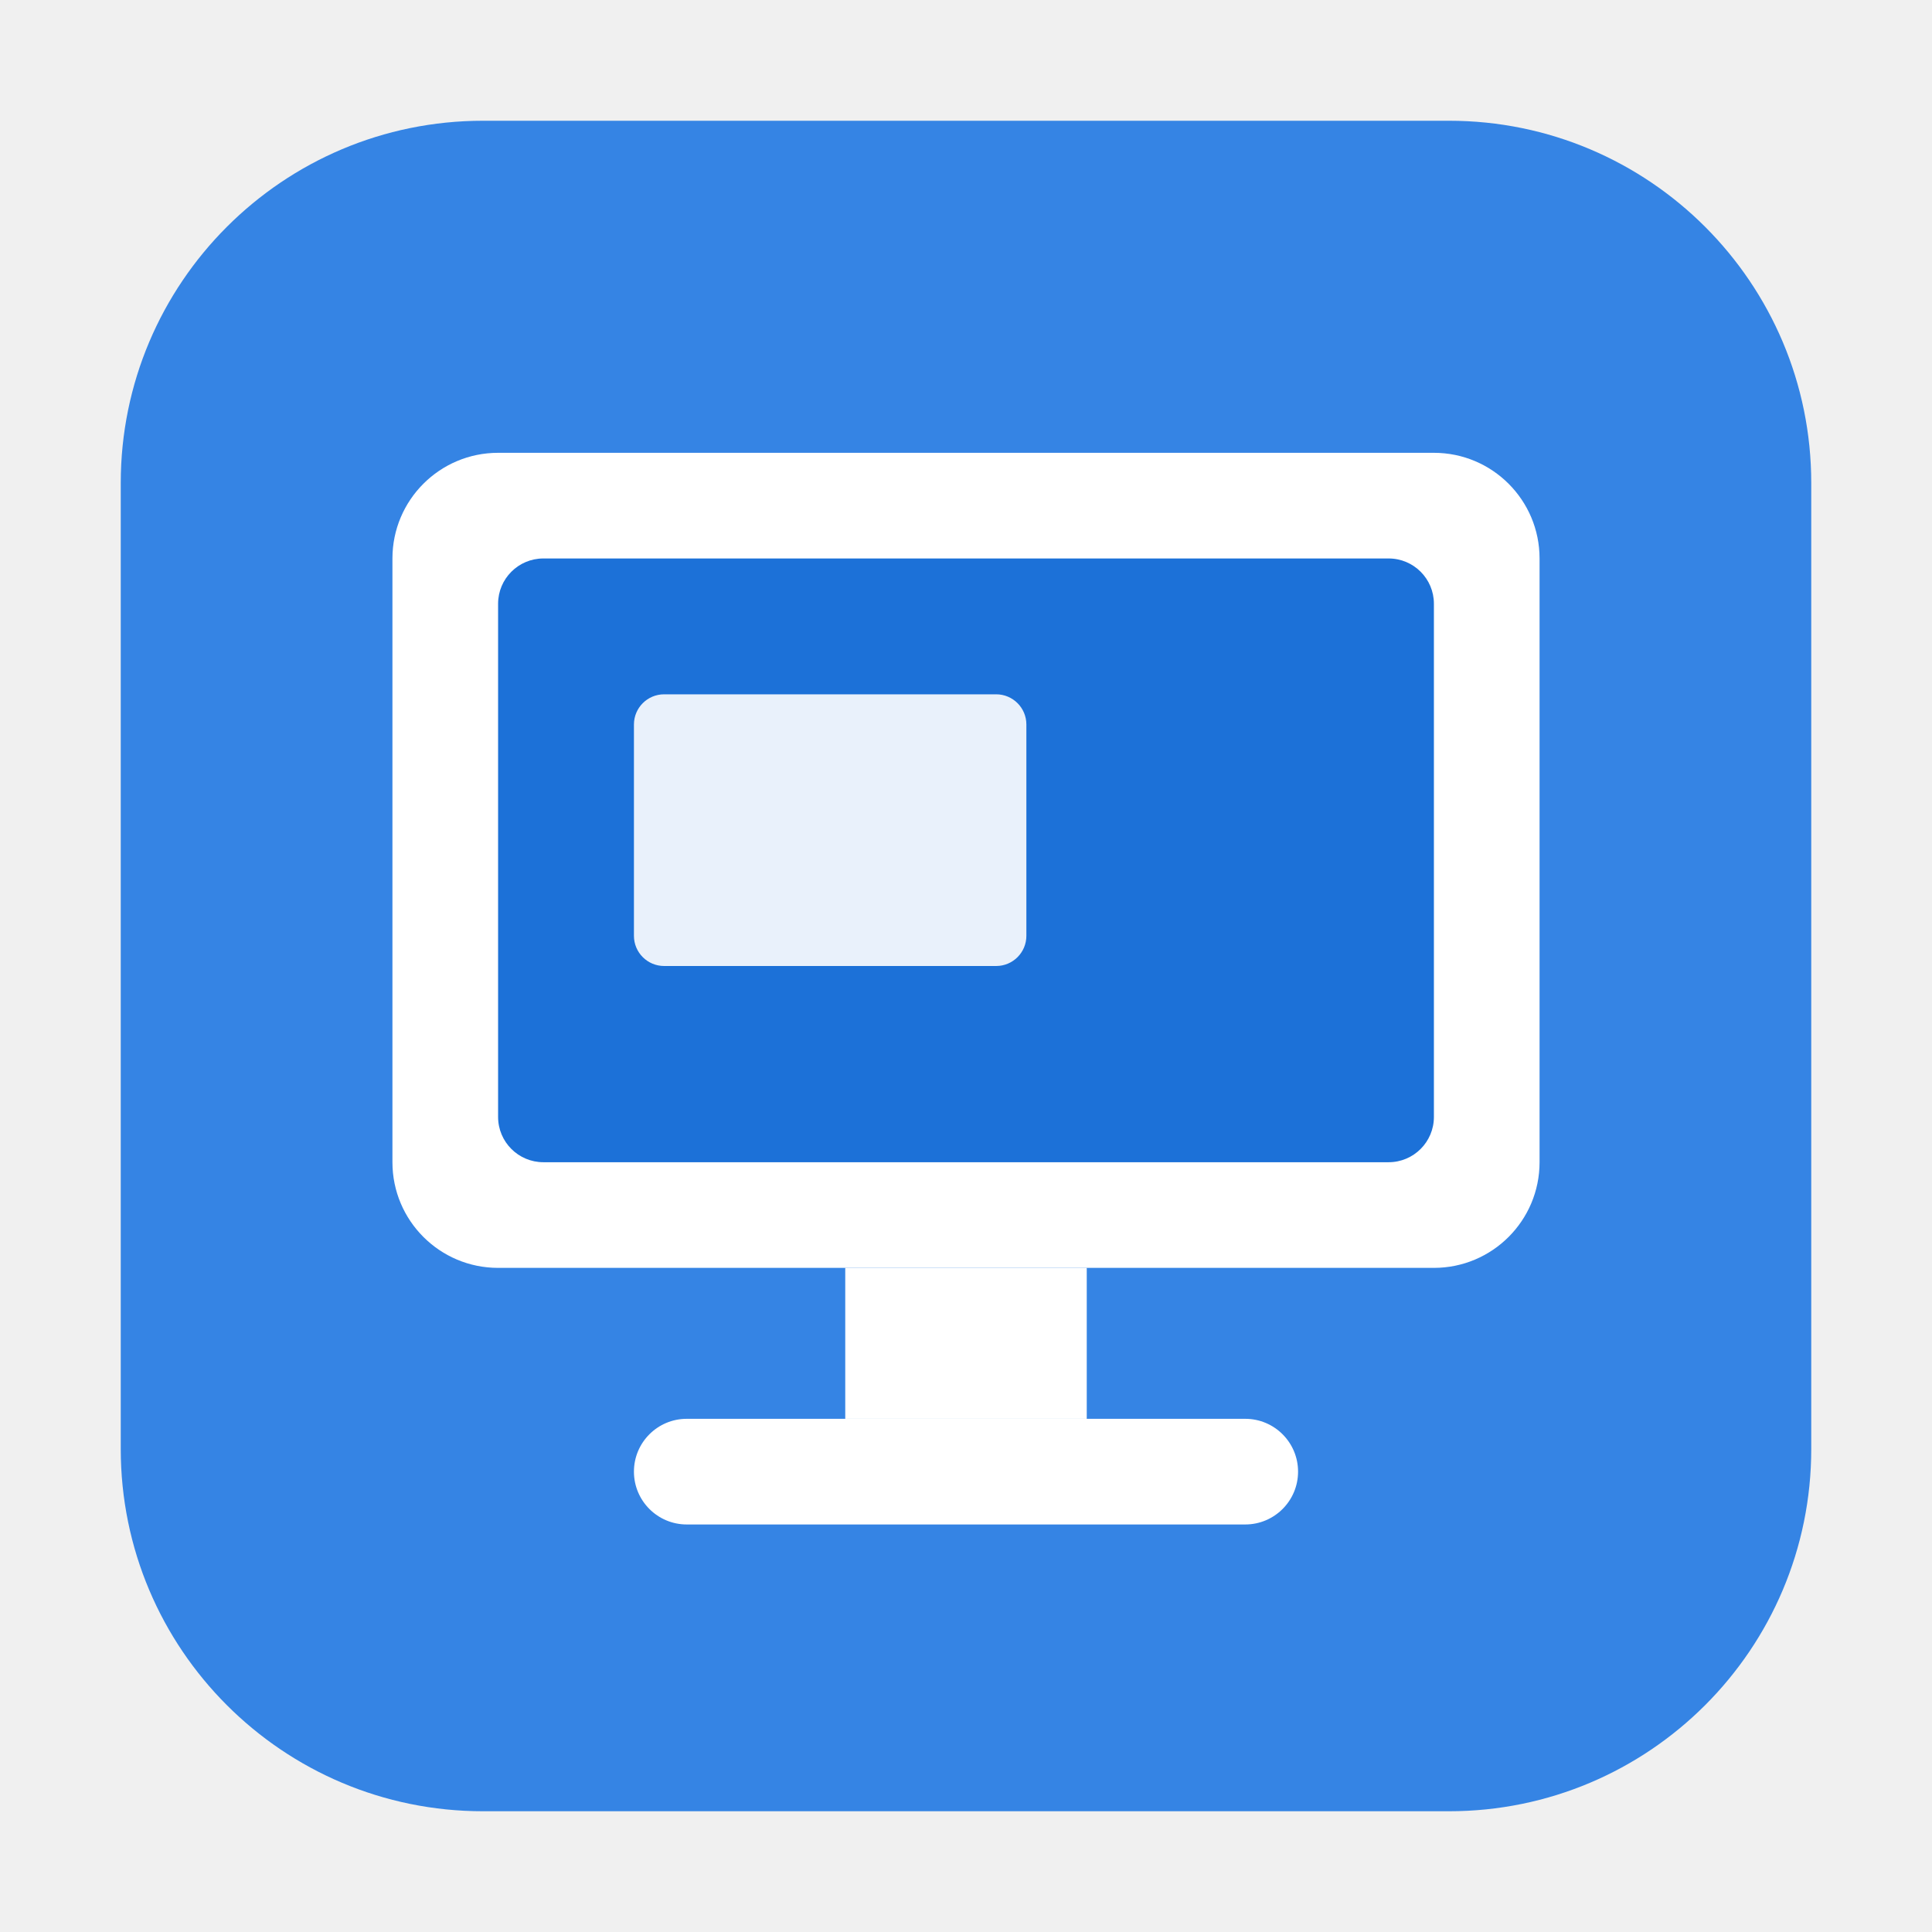
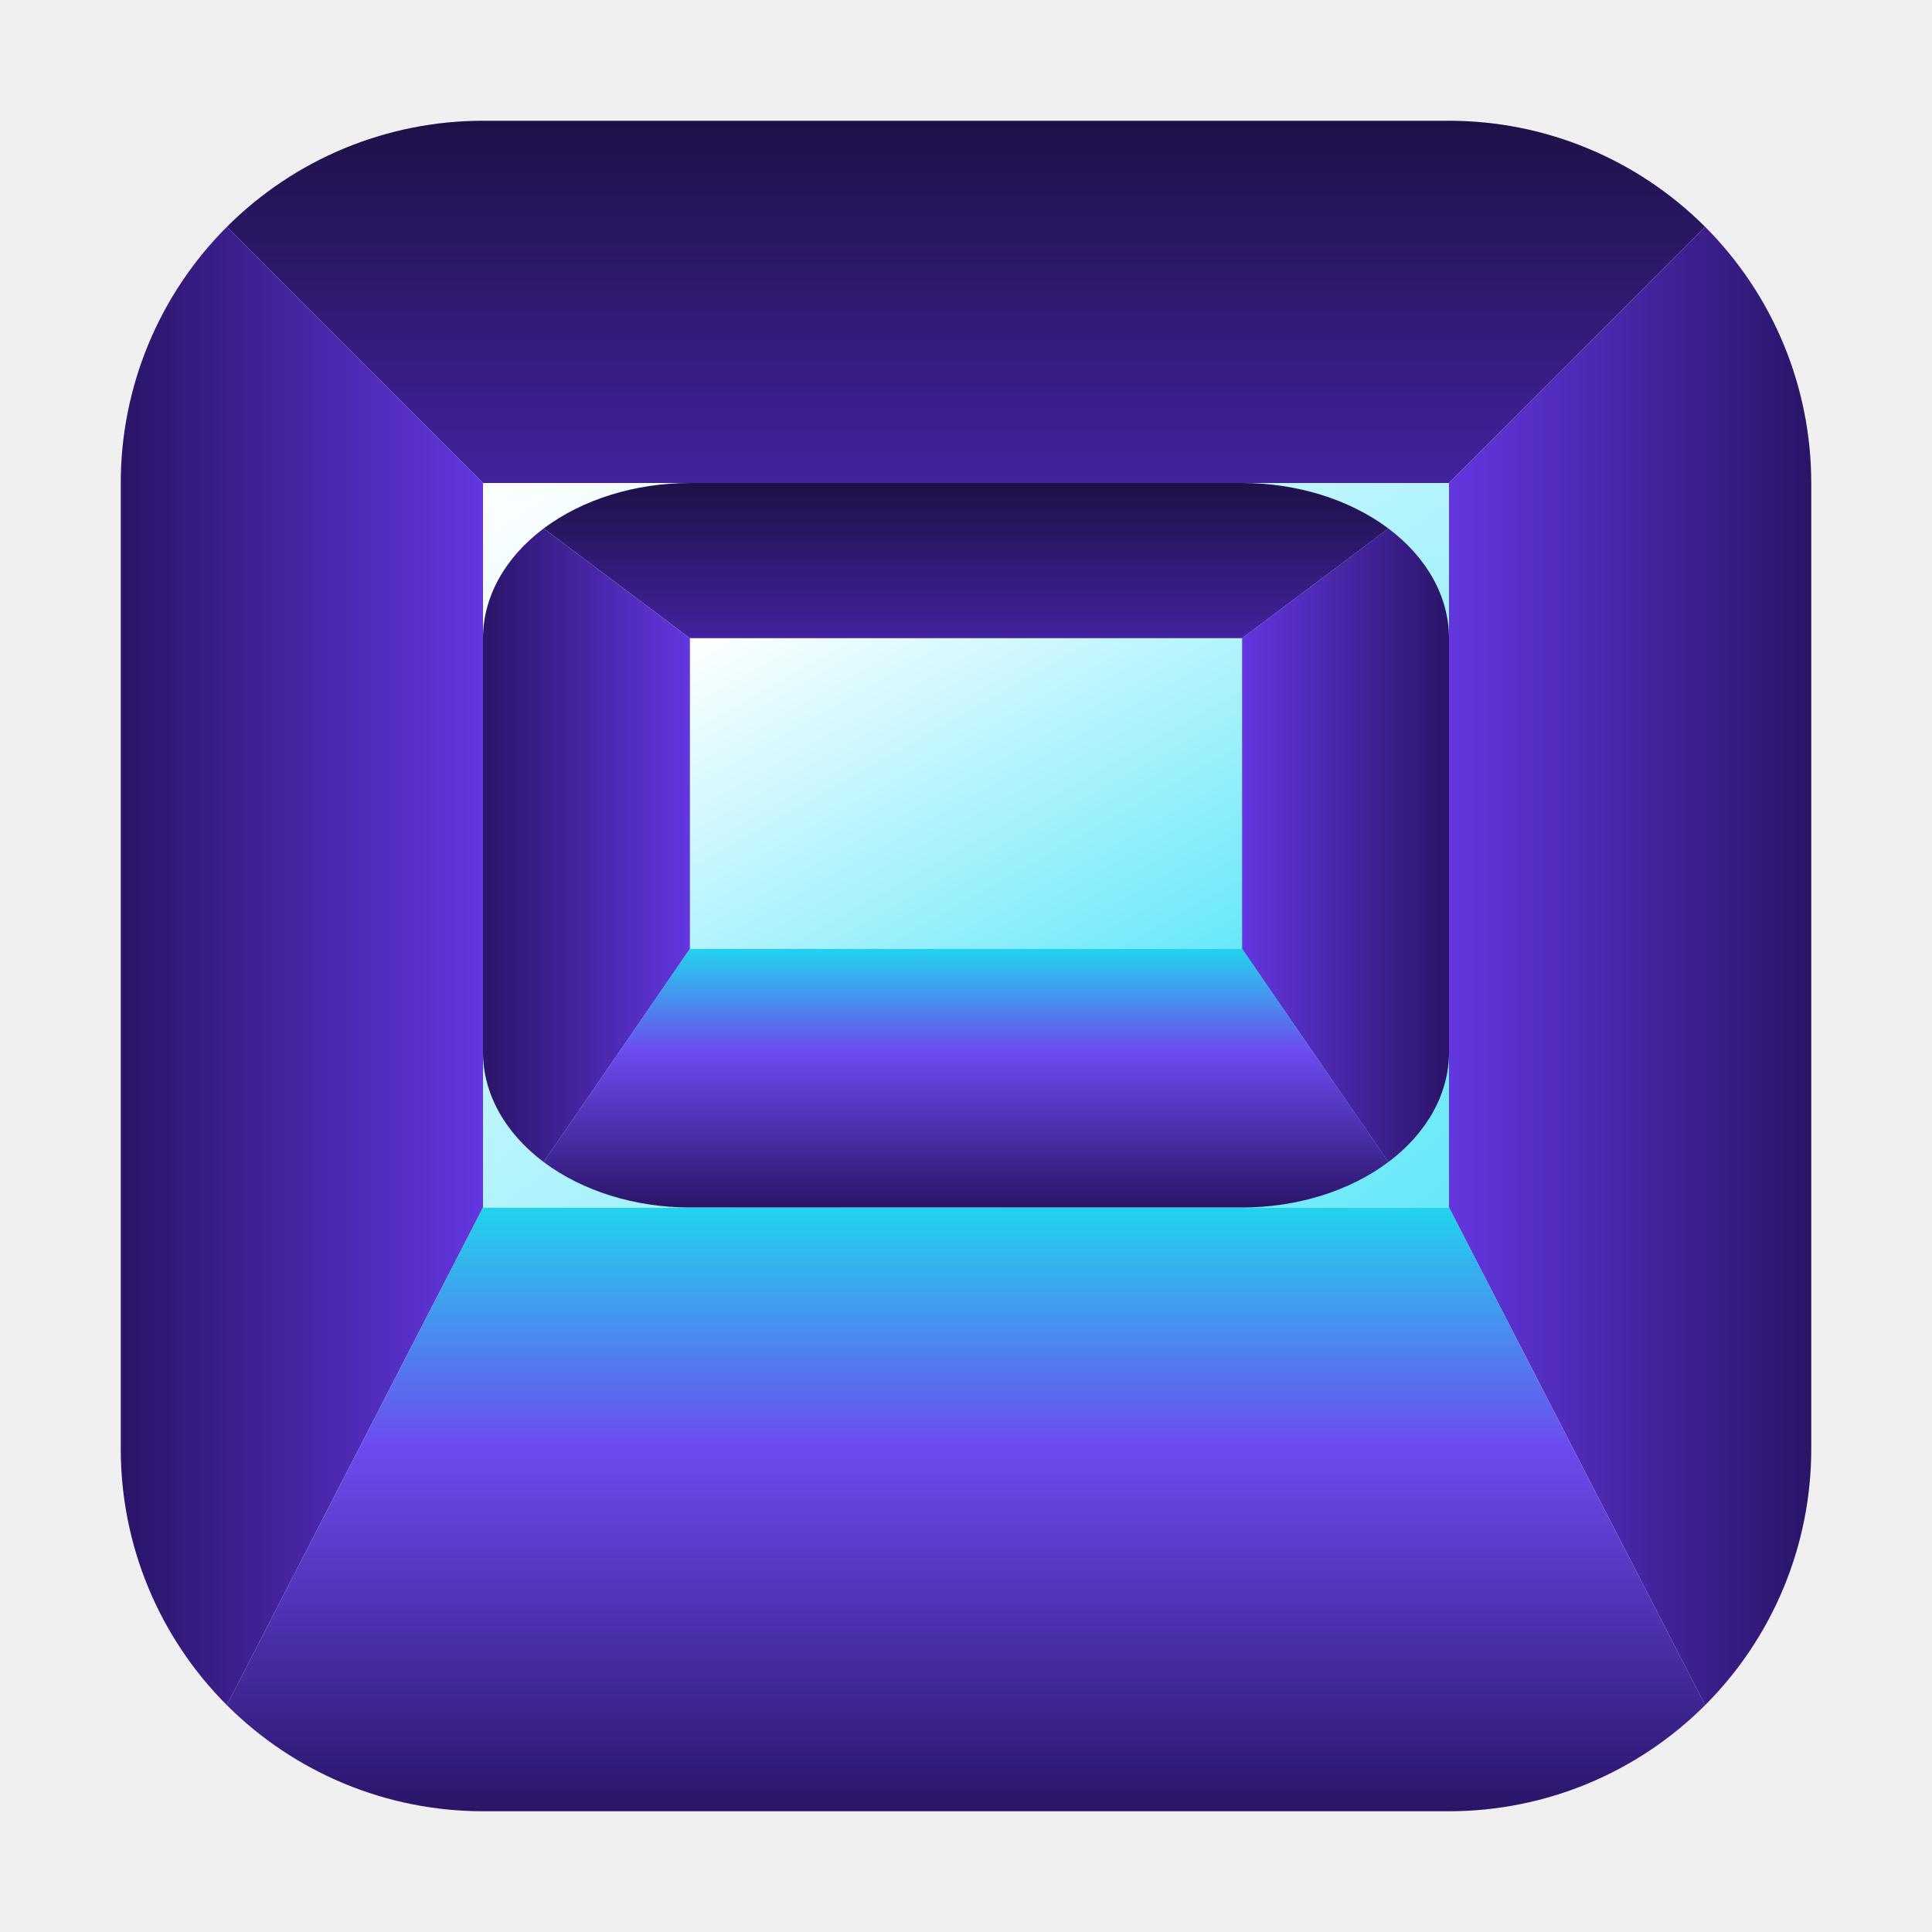
- <svg xmlns="http://www.w3.org/2000/svg" width="128" height="128" viewBox="0 0 128 128">
-   <rect x="8" y="8" width="112" height="112" rx="24" fill="#3584e4" />
-   <rect x="26" y="30" width="76" height="54" rx="7" fill="#ffffff" />
-   <rect x="33" y="37" width="62" height="40" rx="3" fill="#1c71d8" />
-   <rect x="42" y="46" width="26" height="18" rx="2" fill="#ffffff" opacity="0.9" />
-   <rect x="56" y="84" width="16" height="10" fill="#ffffff" />
-   <rect x="42" y="94" width="44" height="7" rx="3.5" fill="#ffffff" />
+ <svg xmlns="http://www.w3.org/2000/svg" xmlns:xlink="http://www.w3.org/1999/xlink" width="128" height="128" viewBox="0 0 128 128">
+   <defs>
+     <linearGradient id="ceiling" x1="0" y1="0" x2="0" y2="1">
+       <stop offset="0" stop-color="#1e1147" />
+       <stop offset="1" stop-color="#43229e" />
+     </linearGradient>
+     <linearGradient id="left" x1="0" y1="0" x2="1" y2="0">
+       <stop offset="0" stop-color="#2a1568" />
+       <stop offset="1" stop-color="#6336e0" />
+     </linearGradient>
+     <linearGradient id="right" x1="1" y1="0" x2="0" y2="0">
+       <stop offset="0" stop-color="#2a1568" />
+       <stop offset="1" stop-color="#6336e0" />
+     </linearGradient>
+     <linearGradient id="floor" x1="0" y1="0" x2="0" y2="1">
+       <stop offset="0" stop-color="#22d3ee" />
+       <stop offset="0.4" stop-color="#6d4af0" />
+       <stop offset="1" stop-color="#2a1568" />
+     </linearGradient>
+     <linearGradient id="screen" x1="0" y1="0" x2="1" y2="1">
+       <stop offset="0" stop-color="#ffffff" />
+       <stop offset="1" stop-color="#67e8f9" />
+     </linearGradient>
+     <g id="room">
+       <path fill="url(#ceiling)" d="M32 8H96A24 24 0 0 1 112.97 15.03L96 32H32L15.03 15.03A24 24 0 0 1 32 8Z" />
+       <path fill="url(#left)" d="M15.03 15.03L32 32V80L15.03 112.97A24 24 0 0 1 8 96V32A24 24 0 0 1 15.03 15.03Z" />
+       <path fill="url(#right)" d="M112.97 15.03L96 32V80L112.97 112.97A24 24 0 0 0 120 96V32A24 24 0 0 0 112.97 15.03Z" />
+       <path fill="url(#floor)" d="M32 80H96L112.97 112.97A24 24 0 0 1 96 120H32A24 24 0 0 1 15.03 112.97Z" />
+       <rect x="32" y="32" width="64" height="48" fill="url(#screen)" />
+     </g>
+   </defs>
+   <use xlink:href="#room" />
+   <g transform="translate(32 32) scale(0.57143 0.42857) translate(-8 -8)">
+     <use xlink:href="#room" />
+   </g>
</svg>
